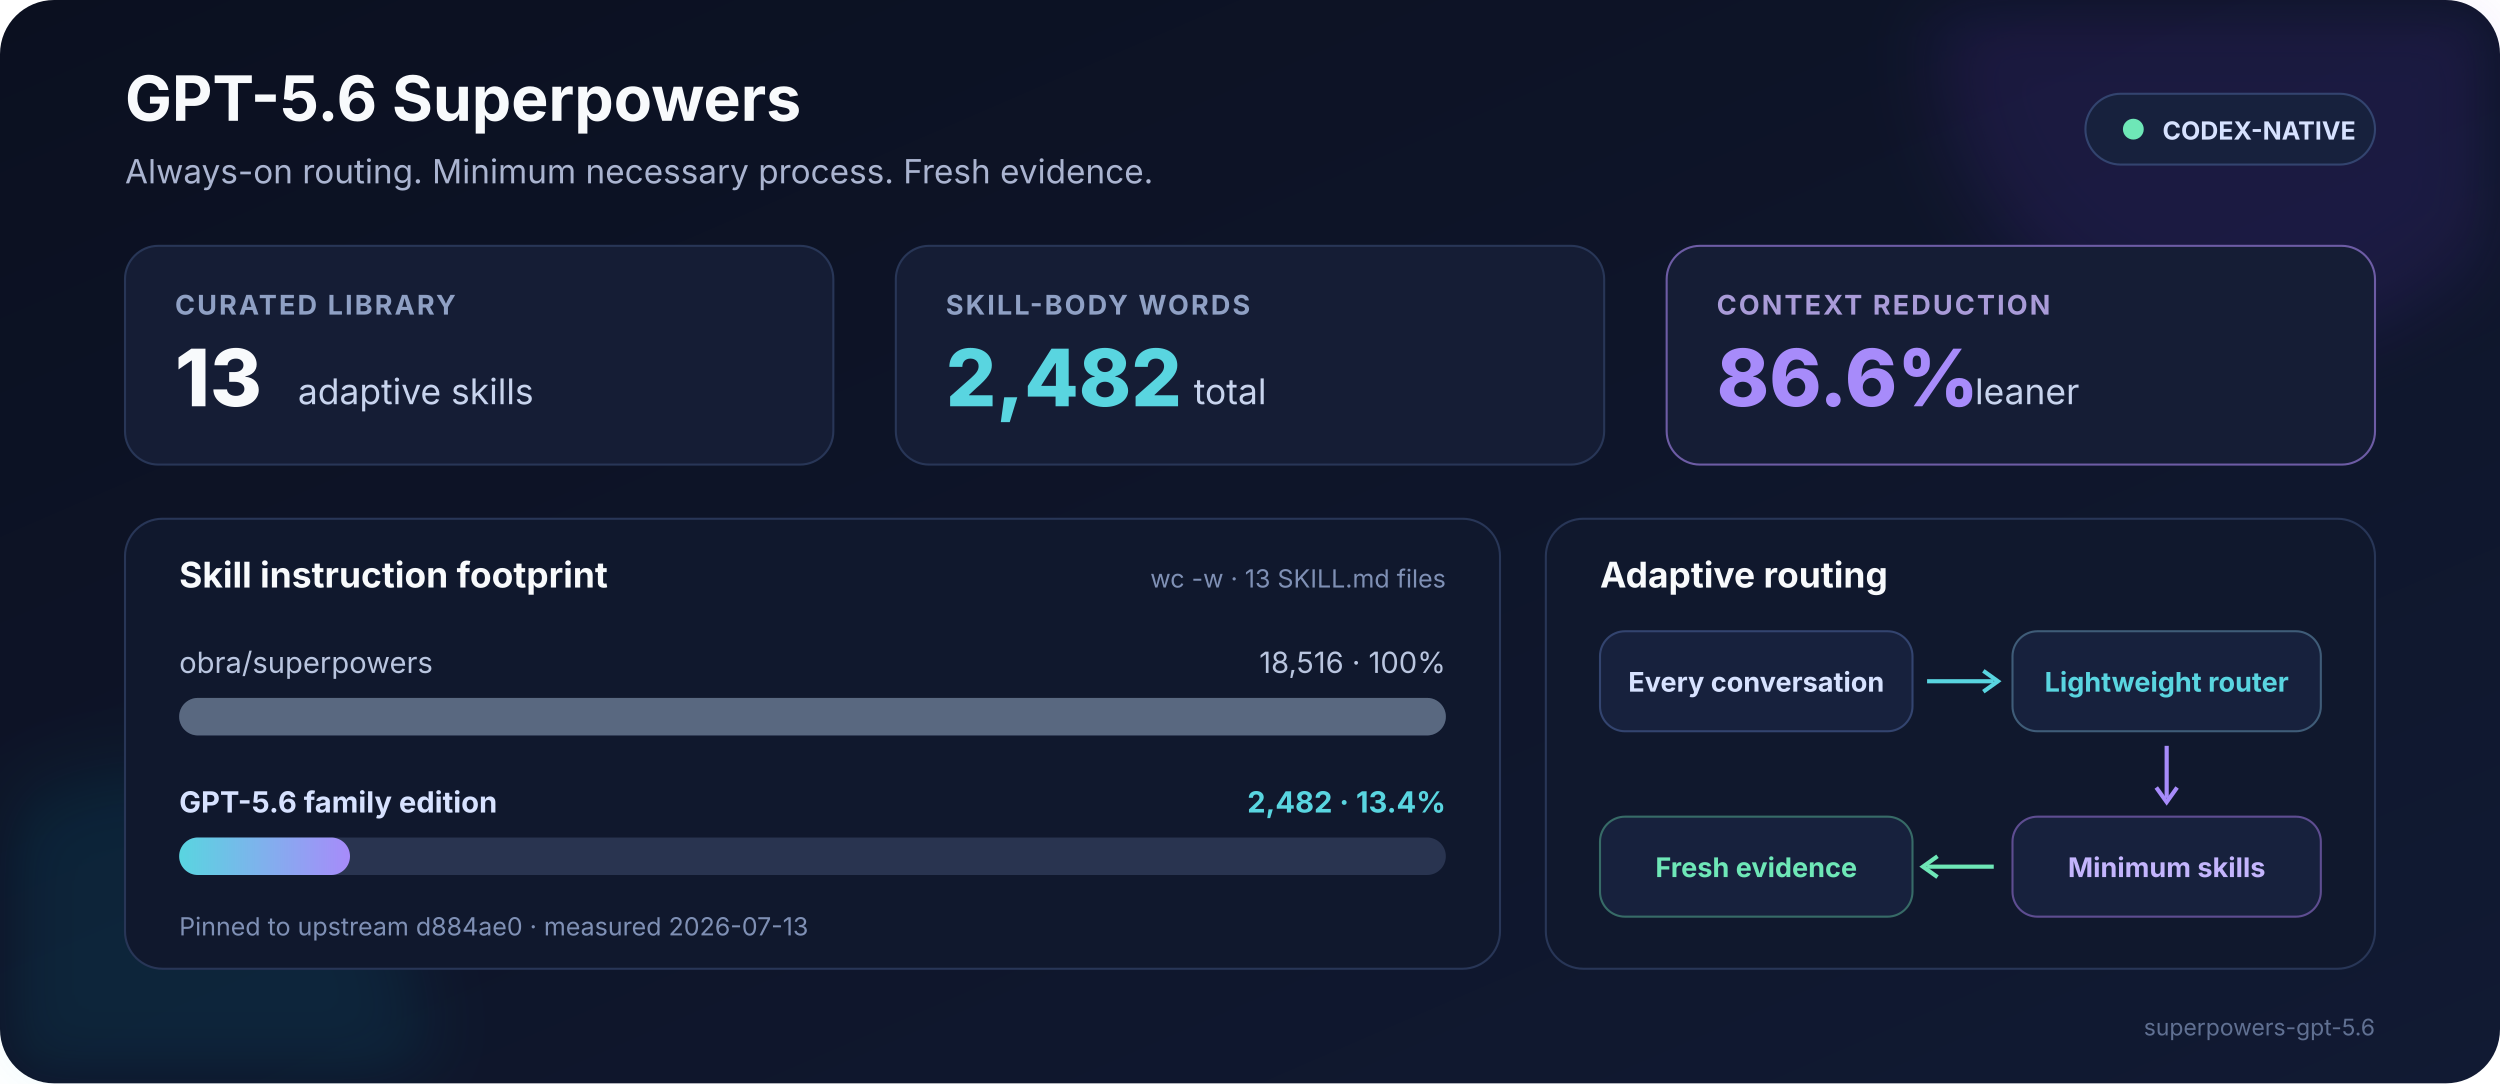
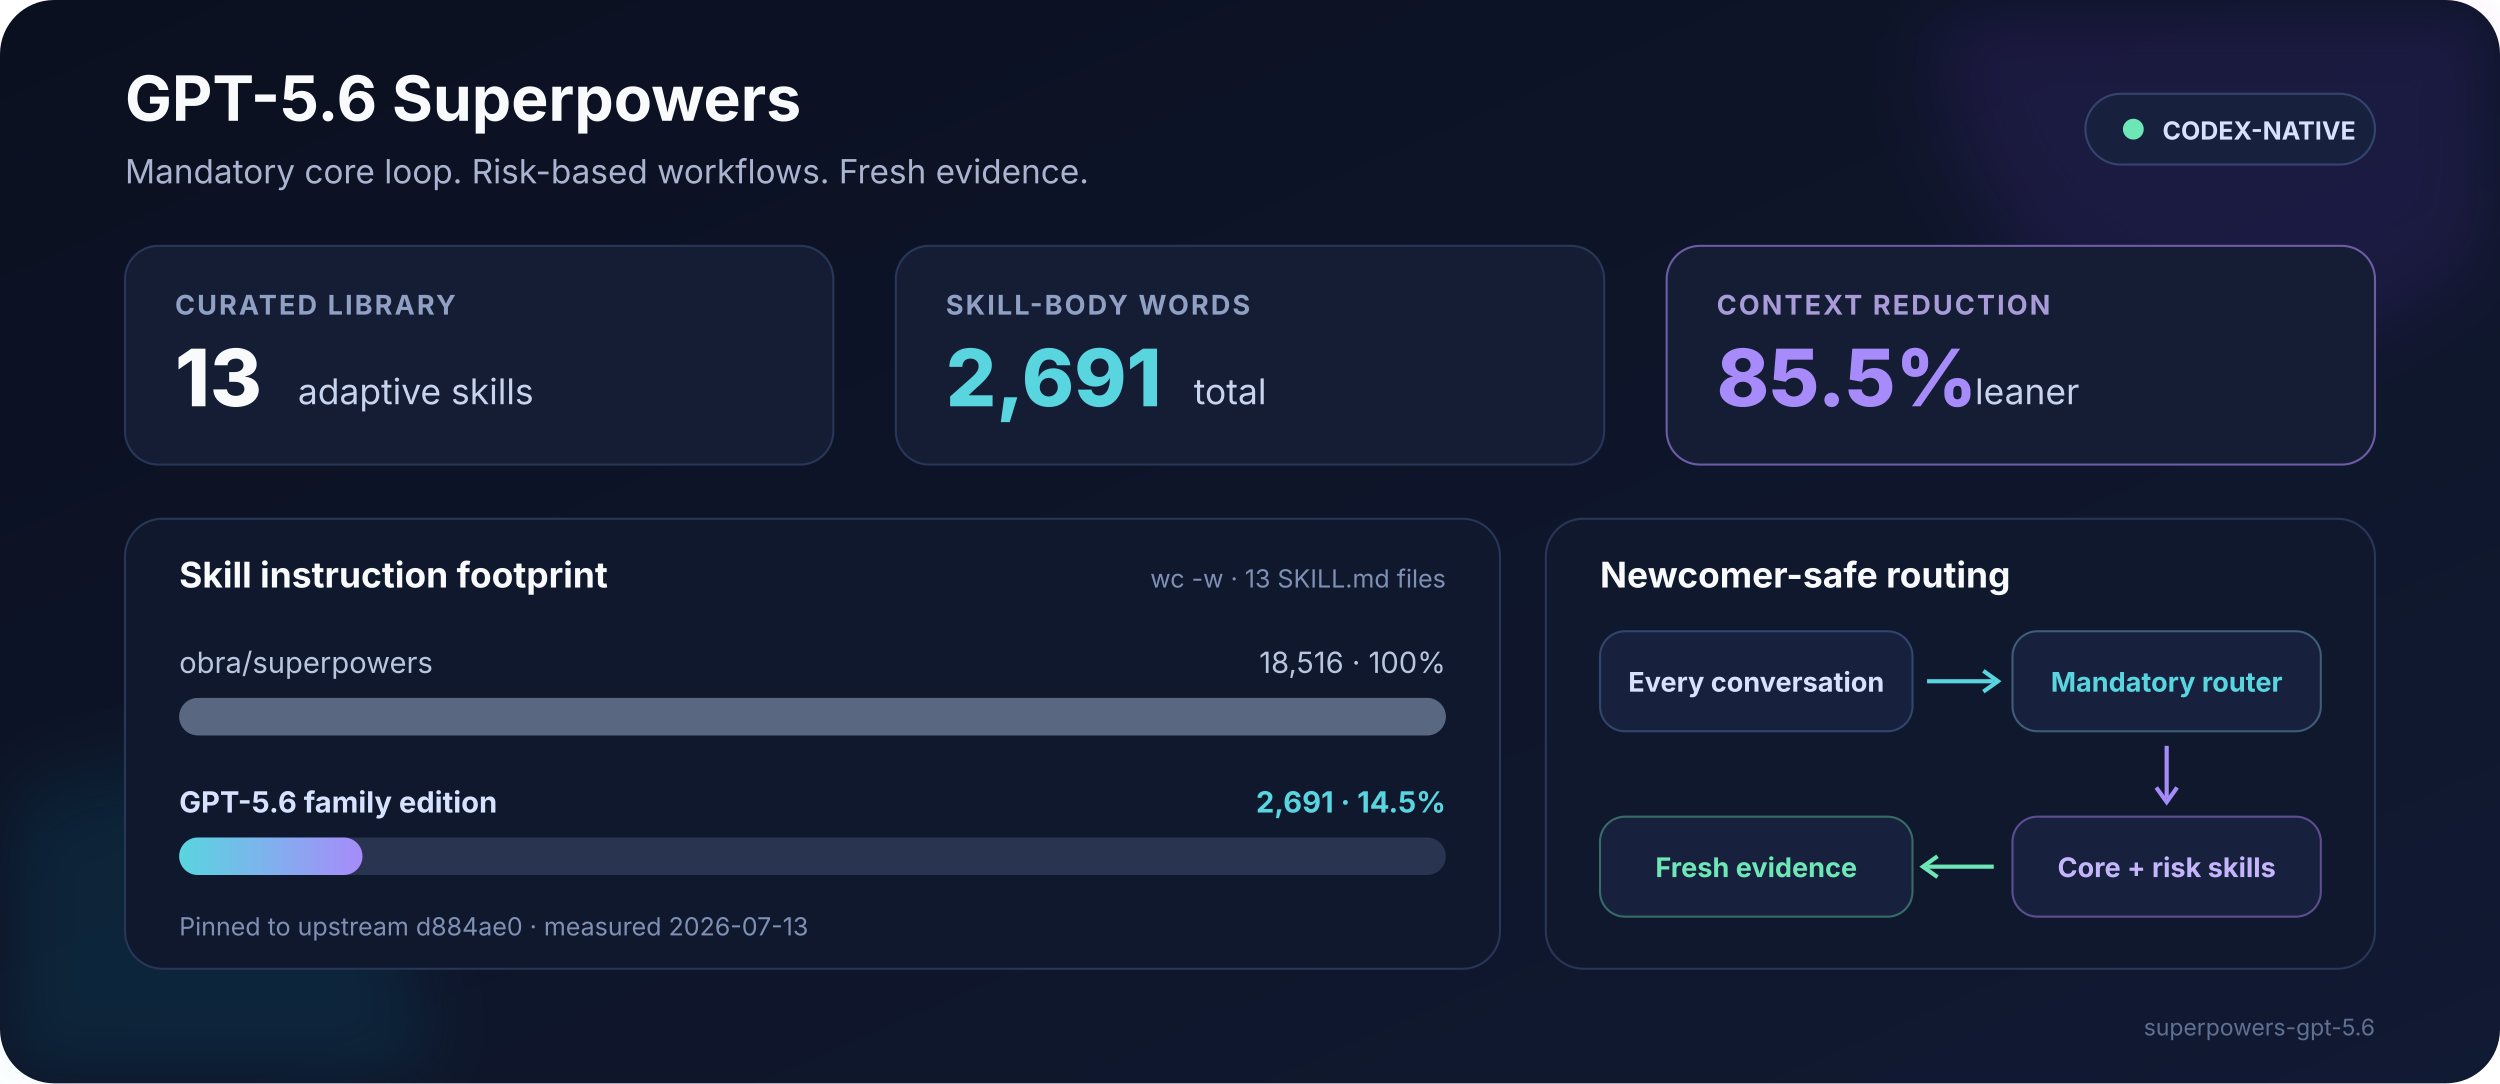
<svg xmlns="http://www.w3.org/2000/svg" width="1200" height="520" viewBox="0 0 1200 520" role="img" aria-labelledby="title desc">
  <defs>
    <linearGradient id="background" x1="0" y1="0" x2="1" y2="1">
      <stop offset="0" stop-color="#0b1020" />
      <stop offset="1" stop-color="#111a33" />
    </linearGradient>
    <linearGradient id="accent" x1="0" y1="0" x2="1" y2="0">
      <stop offset="0" stop-color="#59d5e0" />
      <stop offset="1" stop-color="#a78bfa" />
    </linearGradient>
    <filter id="glow" x="-30%" y="-30%" width="160%" height="160%">
      <feGaussianBlur stdDeviation="18" />
    </filter>
  </defs>
  <rect width="1200" height="520" rx="26" fill="url(#background)" />
  <circle cx="1080" cy="18" r="150" fill="#7c3aed" opacity="0.12" filter="url(#glow)" />
  <circle cx="72" cy="500" r="130" fill="#06b6d4" opacity="0.10" filter="url(#glow)" />
  <g font-family="Inter, ui-sans-serif, system-ui, -apple-system, BlinkMacSystemFont, 'Segoe UI', sans-serif">
    <text x="60" y="58" fill="#f8fafc" font-size="30" font-weight="750">GPT-5.6 Superpowers</text>
-     <text x="60" y="88" fill="#aab4d0" font-size="16">Always-on routing. Minimum necessary process. Fresh evidence.</text>
+     <text x="60" y="88" fill="#aab4d0" font-size="16">Mandatory core loop. Risk-based workflows. Fresh evidence.</text>
    <rect x="1001" y="45" width="139" height="34" rx="17" fill="#17213d" stroke="#33446f" />
    <circle cx="1024" cy="62" r="5" fill="#6ee7b7" />
    <text x="1038" y="67" fill="#d7e2ff" font-size="12" font-weight="650">CODEX-NATIVE</text>
    <g>
      <rect x="60" y="118" width="340" height="105" rx="16" fill="#151d35" stroke="#283657" />
      <text x="84" y="151" fill="#8fa0c4" font-size="13" font-weight="650" letter-spacing="1">CURATED LIBRARY</text>
      <text x="84" y="195" fill="#f8fafc" font-size="38" font-weight="760">13</text>
      <text x="143" y="194" fill="#c8d4ee" font-size="17">adaptive skills</text>
      <rect x="430" y="118" width="340" height="105" rx="16" fill="#151d35" stroke="#283657" />
      <text x="454" y="151" fill="#8fa0c4" font-size="13" font-weight="650" letter-spacing="1">SKILL-BODY WORDS</text>
-       <text x="454" y="195" fill="#59d5e0" font-size="38" font-weight="760">2,482</text>
+       <text x="454" y="195" fill="#59d5e0" font-size="38" font-weight="760">2,691</text>
      <text x="573" y="194" fill="#c8d4ee" font-size="17">total</text>
      <rect x="800" y="118" width="340" height="105" rx="16" fill="#151d35" stroke="#6d5ca5" />
      <text x="824" y="151" fill="#a99bd8" font-size="13" font-weight="650" letter-spacing="1">CONTEXT REDUCTION</text>
-       <text x="824" y="195" fill="#a78bfa" font-size="38" font-weight="760">86.6%</text>
+       <text x="824" y="195" fill="#a78bfa" font-size="38" font-weight="760">85.5%</text>
      <text x="948" y="194" fill="#c8d4ee" font-size="17">leaner</text>
    </g>
    <g>
      <rect x="60" y="249" width="660" height="216" rx="18" fill="#10182d" stroke="#283657" />
      <text x="86" y="282" fill="#f8fafc" font-size="17" font-weight="700">Skill instruction footprint</text>
      <text x="694" y="282" fill="#7f90b5" font-size="12" text-anchor="end">wc -w · 13 SKILL.md files</text>
      <text x="86" y="323" fill="#b9c5df" font-size="14">obra/superpowers</text>
      <text x="694" y="323" fill="#b9c5df" font-size="14" text-anchor="end">18,516 · 100%</text>
      <rect x="86" y="335" width="608" height="18" rx="9" fill="#293450" />
      <rect x="86" y="335" width="608" height="18" rx="9" fill="#64748b" opacity="0.82" />
      <text x="86" y="390" fill="#d7e2ff" font-size="14" font-weight="650">GPT-5.6 family edition</text>
-       <text x="694" y="390" fill="#59d5e0" font-size="14" font-weight="700" text-anchor="end">2,482 · 13.4%</text>
+       <text x="694" y="390" fill="#59d5e0" font-size="14" font-weight="700" text-anchor="end">2,691 · 14.5%</text>
      <rect x="86" y="402" width="608" height="18" rx="9" fill="#293450" />
-       <rect x="86" y="402" width="82" height="18" rx="9" fill="url(#accent)" />
+       <rect x="86" y="402" width="88" height="18" rx="9" fill="url(#accent)" />
      <text x="86" y="449" fill="#7f90b5" font-size="12">Pinned to upstream d884ae0 · measured 2026-07-13</text>
    </g>
    <g>
      <rect x="742" y="249" width="398" height="216" rx="18" fill="#10182d" stroke="#283657" />
-       <text x="768" y="282" fill="#f8fafc" font-size="17" font-weight="700">Adaptive routing</text>
+       <text x="768" y="282" fill="#f8fafc" font-size="17" font-weight="700">Newcomer-safe routing</text>
      <rect x="768" y="303" width="150" height="48" rx="12" fill="#17213d" stroke="#33446f" />
      <text x="843" y="332" fill="#d7e2ff" font-size="13" font-weight="650" text-anchor="middle">Every conversation</text>
      <path d="M925 327h32" stroke="#59d5e0" stroke-width="2" />
      <path d="m952 322 7 5-7 5" fill="none" stroke="#59d5e0" stroke-width="2" />
      <rect x="966" y="303" width="148" height="48" rx="12" fill="#17213d" stroke="#3f5c78" />
-       <text x="1040" y="332" fill="#59d5e0" font-size="13" font-weight="700" text-anchor="middle">Lightweight router</text>
+       <text x="1040" y="332" fill="#59d5e0" font-size="13" font-weight="700" text-anchor="middle">Mandatory router</text>
      <path d="M1040 358v25" stroke="#a78bfa" stroke-width="2" />
      <path d="m1035 378 5 7 5-7" fill="none" stroke="#a78bfa" stroke-width="2" />
      <rect x="966" y="392" width="148" height="48" rx="12" fill="#17213d" stroke="#5e4d91" />
-       <text x="1040" y="421" fill="#c4b5fd" font-size="13" font-weight="700" text-anchor="middle">Minimum skills</text>
+       <text x="1040" y="421" fill="#c4b5fd" font-size="13" font-weight="700" text-anchor="middle">Core + risk skills</text>
      <path d="M957 416h-32" stroke="#6ee7b7" stroke-width="2" />
      <path d="m930 411-7 5 7 5" fill="none" stroke="#6ee7b7" stroke-width="2" />
      <rect x="768" y="392" width="150" height="48" rx="12" fill="#17213d" stroke="#376b67" />
      <text x="843" y="421" fill="#6ee7b7" font-size="13" font-weight="700" text-anchor="middle">Fresh evidence</text>
    </g>
    <text x="1140" y="497" fill="#607092" font-size="11" text-anchor="end">superpowers-gpt-5.6</text>
  </g>
</svg>
